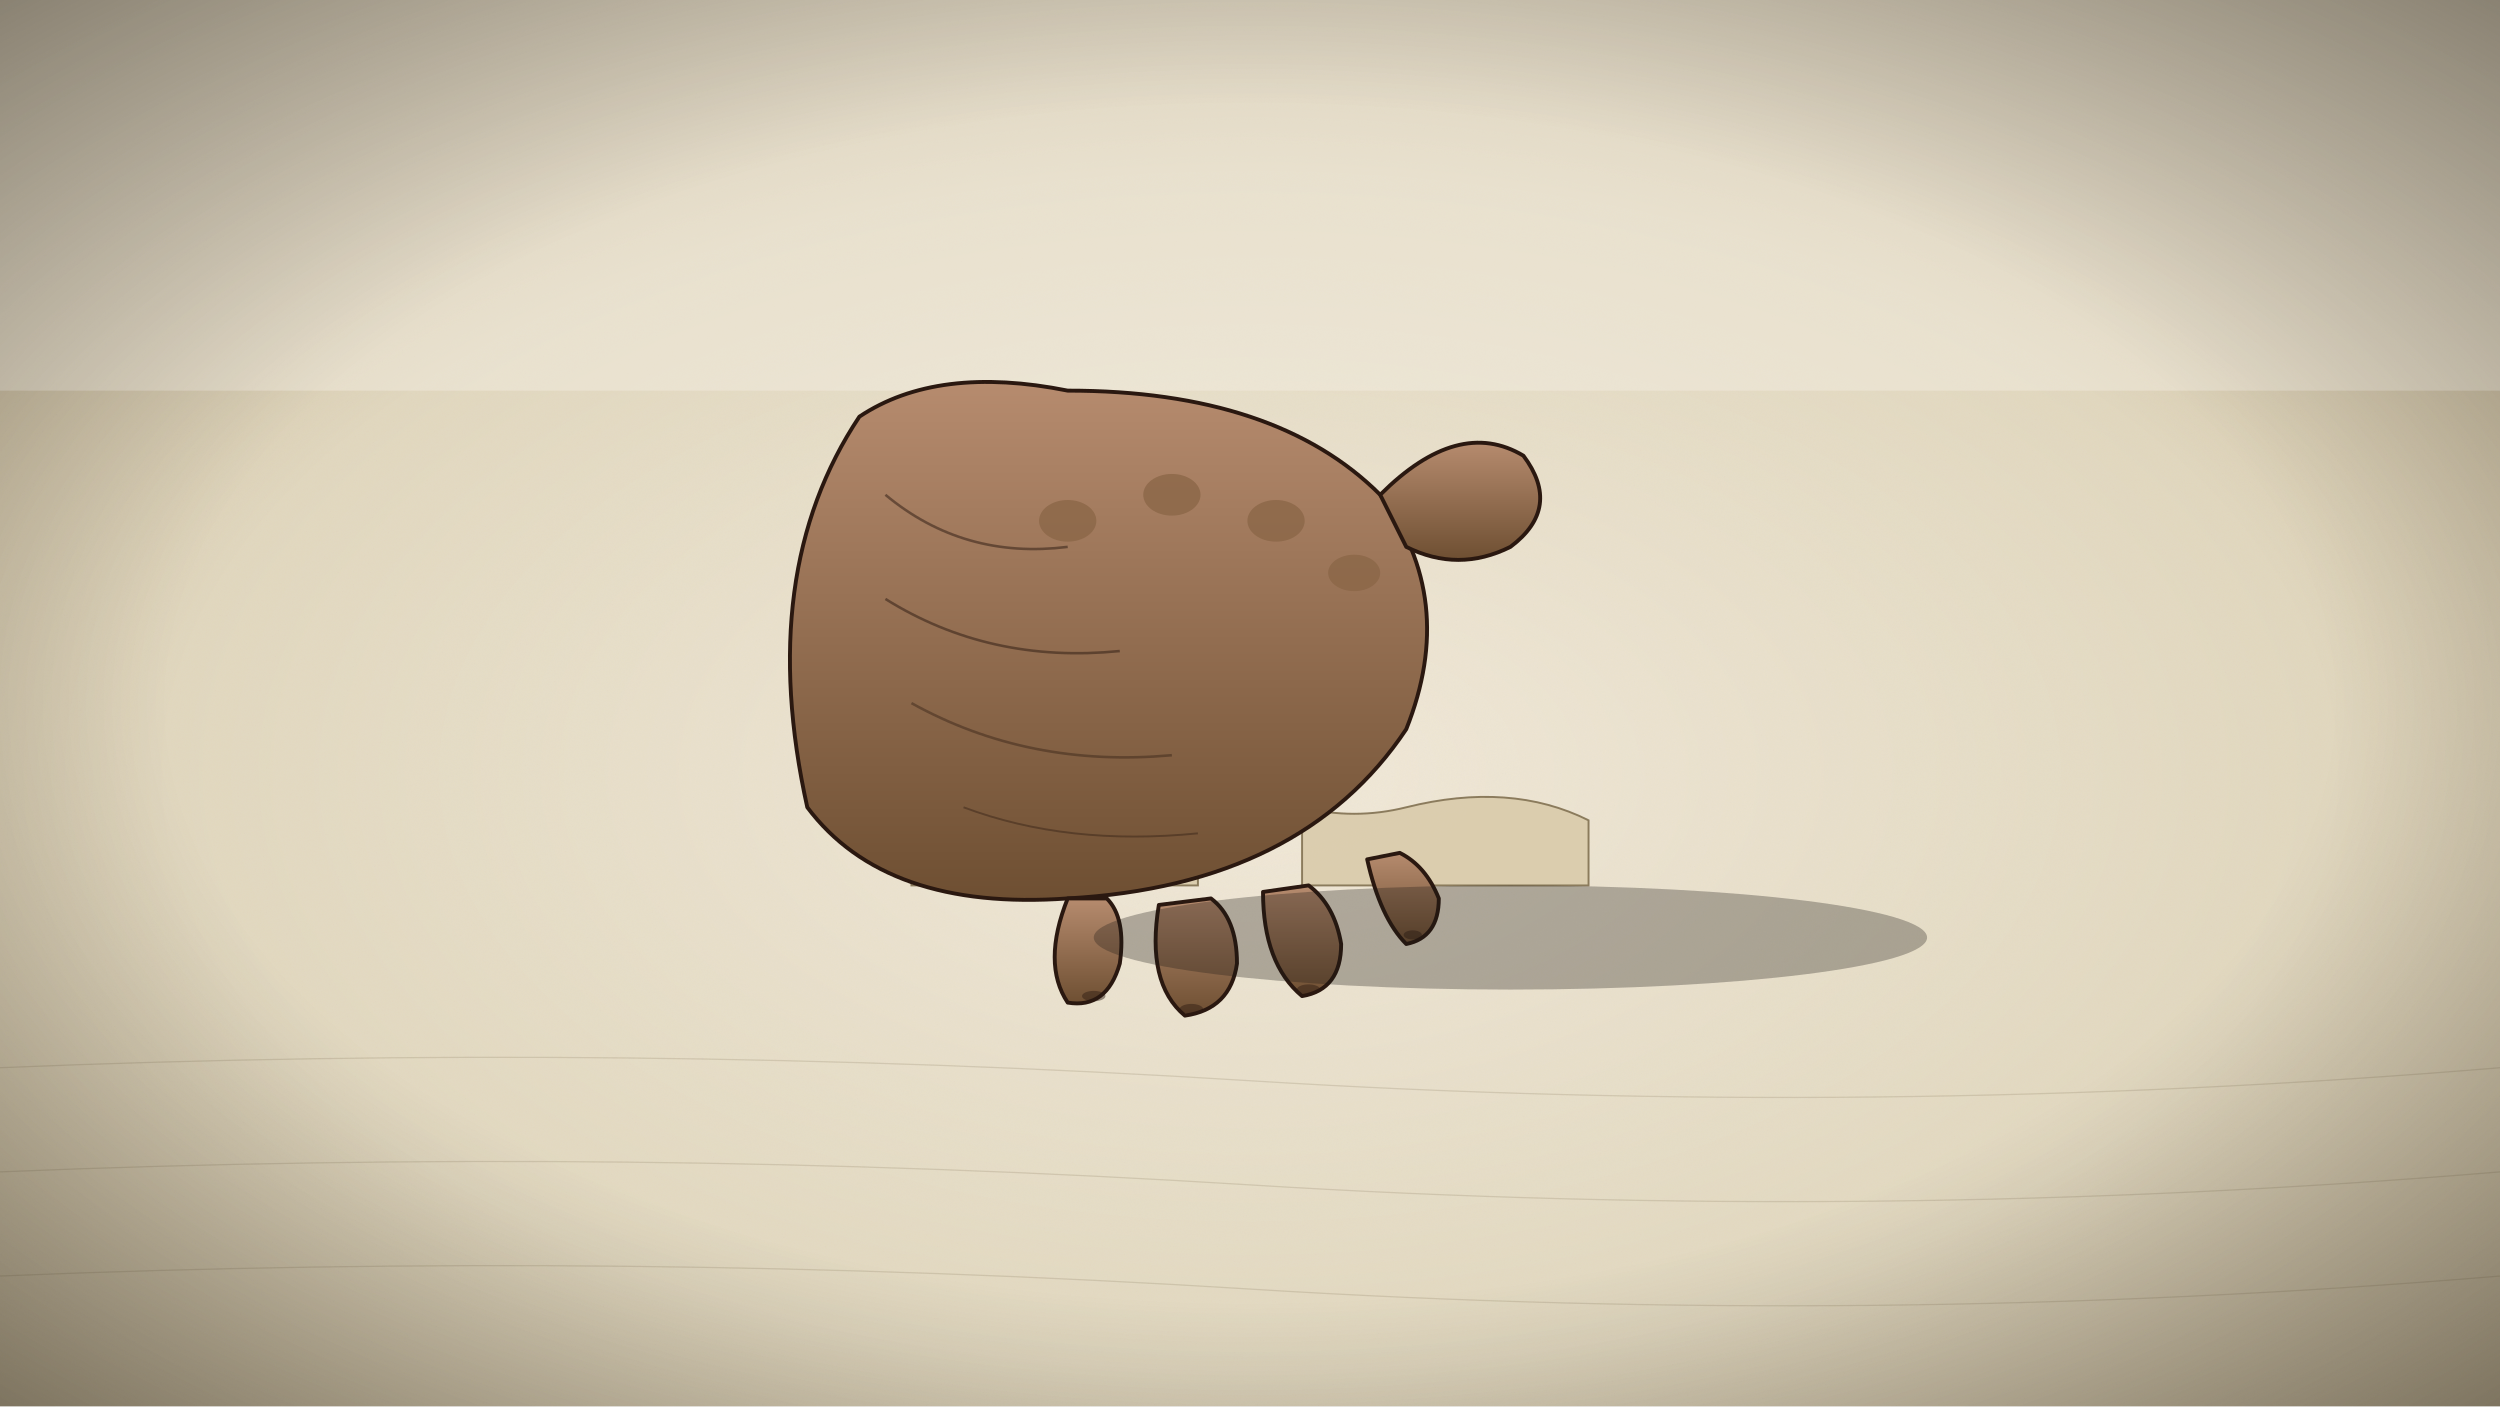
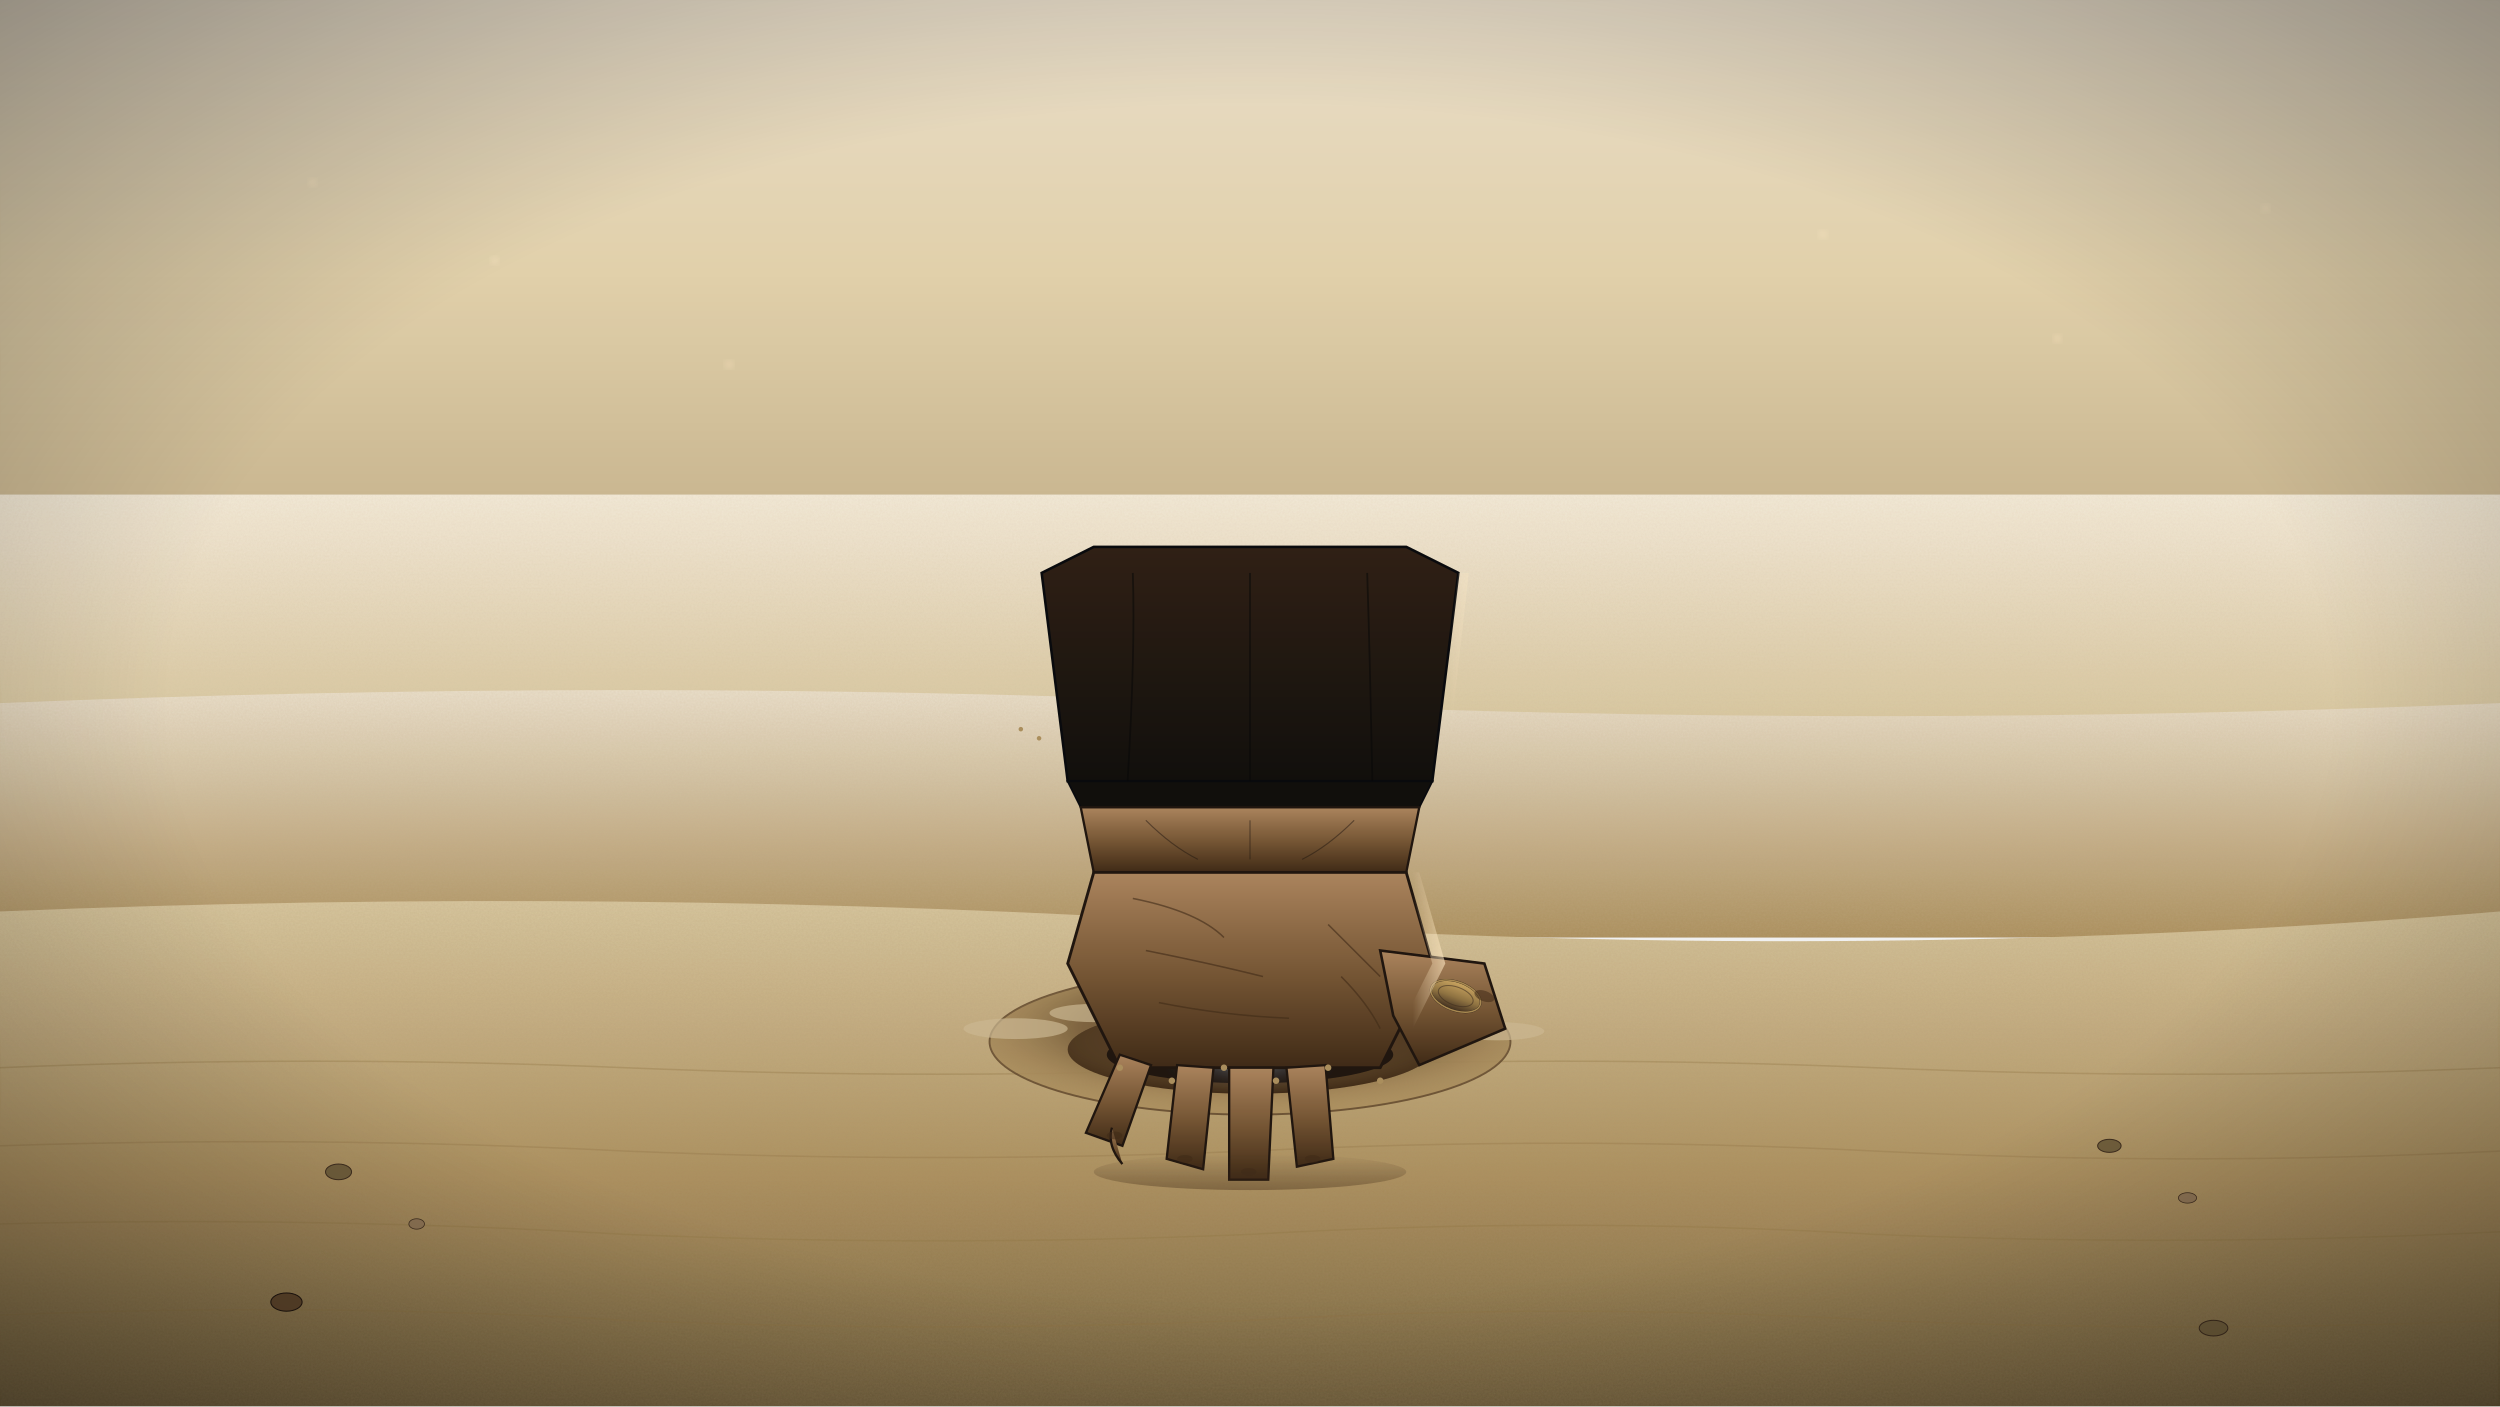
- <svg xmlns="http://www.w3.org/2000/svg" viewBox="0 0 1920 1080" preserveAspectRatio="xMidYMid slice" role="img" aria-label="Scene 07 — Weathered hand digging in white sand">
+ <svg xmlns="http://www.w3.org/2000/svg" viewBox="0 0 1920 1080" preserveAspectRatio="xMidYMid slice" role="img" aria-label="Scene 07 — Mano scava nella sabbia (Cartoon Saloon)">
  <defs>
-     <radialGradient id="sandBg07" cx="50%" cy="55%" r="78%">
-       <stop offset="0%" stop-color="#F2EADA" />
-       <stop offset="55%" stop-color="#E2D8C0" />
-       <stop offset="100%" stop-color="#A89878" />
+     <linearGradient id="s07_skyHaze" x1="0%" y1="0%" x2="0%" y2="100%">
+       <stop offset="0%" stop-color="#E8DDC8" />
+       <stop offset="55%" stop-color="#E0CFA8" />
+       <stop offset="100%" stop-color="#C9B58E" />
+     </linearGradient>
+     <linearGradient id="s07_sandFar" x1="0%" y1="0%" x2="0%" y2="100%">
+       <stop offset="0%" stop-color="#F2E8D6" />
+       <stop offset="100%" stop-color="#D5C39A" />
+     </linearGradient>
+     <linearGradient id="s07_sandMid" x1="0%" y1="0%" x2="0%" y2="100%">
+       <stop offset="0%" stop-color="#E8DDC8" />
+       <stop offset="100%" stop-color="#A88B58" />
+     </linearGradient>
+     <linearGradient id="s07_sandClose" x1="0%" y1="0%" x2="0%" y2="100%">
+       <stop offset="0%" stop-color="#D5C39A" />
+       <stop offset="55%" stop-color="#A88B58" />
+       <stop offset="100%" stop-color="#6E5C38" />
+     </linearGradient>
+     <radialGradient id="s07_holeShadow" cx="50%" cy="40%" r="60%">
+       <stop offset="0%" stop-color="#2A1A0E" stop-opacity="0.85" />
+       <stop offset="55%" stop-color="#5C4226" stop-opacity="0.6" />
+       <stop offset="100%" stop-color="#A88B58" stop-opacity="0" />
    </radialGradient>
-     <linearGradient id="skin07" x1="0%" y1="0%" x2="0%" y2="100%">
-       <stop offset="0%" stop-color="#B68B6E" />
-       <stop offset="100%" stop-color="#6E4F32" />
-     </linearGradient>
-     <radialGradient id="hole07" cx="50%" cy="50%" r="50%">
-       <stop offset="0%" stop-color="#7A6948" />
-       <stop offset="60%" stop-color="#A89376" />
-       <stop offset="100%" stop-color="#D8C9A8" stop-opacity="0" />
+     <radialGradient id="s07_metalGleam" cx="50%" cy="50%" r="55%">
+       <stop offset="0%" stop-color="#D2DEEA" stop-opacity="0.85" />
+       <stop offset="42%" stop-color="#8B9DAE" stop-opacity="0.55" />
+       <stop offset="100%" stop-color="#3F5A6E" stop-opacity="0" />
    </radialGradient>
-     <radialGradient id="metalHint" cx="50%" cy="50%" r="50%">
-       <stop offset="0%" stop-color="#9C8F78" />
-       <stop offset="100%" stop-color="#5A4F38" />
+     <linearGradient id="s07_skin" x1="0%" y1="0%" x2="0%" y2="100%">
+       <stop offset="0%" stop-color="#A88058" />
+       <stop offset="55%" stop-color="#6E4E2C" />
+       <stop offset="100%" stop-color="#3A2410" />
+     </linearGradient>
+     <linearGradient id="s07_skinRim" x1="100%" y1="0%" x2="0%" y2="0%">
+       <stop offset="0%" stop-color="#FFE9C2" stop-opacity="0.6" />
+       <stop offset="50%" stop-color="#FFE9C2" stop-opacity="0" />
+     </linearGradient>
+     <linearGradient id="s07_skinShadow" x1="0%" y1="0%" x2="0%" y2="100%">
+       <stop offset="0%" stop-color="#3A2410" stop-opacity="0" />
+       <stop offset="100%" stop-color="#3A2410" stop-opacity="0.55" />
+     </linearGradient>
+     <linearGradient id="s07_brass" x1="0%" y1="0%" x2="0%" y2="100%">
+       <stop offset="0%" stop-color="#C9A35C" />
+       <stop offset="55%" stop-color="#8B6E3C" />
+       <stop offset="100%" stop-color="#3A2818" />
+     </linearGradient>
+     <linearGradient id="s07_sleeve" x1="0%" y1="0%" x2="0%" y2="100%">
+       <stop offset="0%" stop-color="#2A1A0E" />
+       <stop offset="100%" stop-color="#0A0805" />
+     </linearGradient>
+     <filter id="s07_sandGrain" x="0%" y="0%" width="100%" height="100%">
+       <feTurbulence type="fractalNoise" baseFrequency="0.65" numOctaves="2" seed="17" />
+       <feColorMatrix values="0 0 0 0 0.55  0 0 0 0 0.42  0 0 0 0 0.25  0 0 0 0.42 0" />
+       <feComposite in2="SourceGraphic" operator="in" />
+     </filter>
+     <filter id="s07_sandFine" x="0%" y="0%" width="100%" height="100%">
+       <feTurbulence type="fractalNoise" baseFrequency="0.65" numOctaves="3" seed="29" />
+       <feColorMatrix values="0 0 0 0 0.42  0 0 0 0 0.30  0 0 0 0 0.16  0 0 0 0.28 0" />
+       <feComposite in2="SourceGraphic" operator="in" />
+     </filter>
+     <filter id="s07_painterly" x="-5%" y="-5%" width="110%" height="110%">
+       <feTurbulence type="fractalNoise" baseFrequency="0.008" numOctaves="3" seed="47" />
+       <feDisplacementMap in="SourceGraphic" scale="6" />
+     </filter>
+     <filter id="s07_softGlow" x="-50%" y="-50%" width="200%" height="200%">
+       <feGaussianBlur stdDeviation="3" />
+     </filter>
+     <filter id="s07_metalGlow" x="-50%" y="-50%" width="200%" height="200%">
+       <feGaussianBlur stdDeviation="8" />
+     </filter>
+     <radialGradient id="s07_vig" cx="50%" cy="50%" r="78%">
+       <stop offset="55%" stop-color="#000" stop-opacity="0" />
+       <stop offset="100%" stop-color="#000" stop-opacity="0.45" />
    </radialGradient>
-     <filter id="grain07">
-       <feTurbulence type="fractalNoise" baseFrequency="0.85" numOctaves="2" seed="17" />
-       <feColorMatrix values="0 0 0 0 0.18  0 0 0 0 0.14  0 0 0 0 0.08  0 0 0 0.05 0" />
-     </filter>
-     <radialGradient id="vig07" cx="50%" cy="50%" r="78%">
-       <stop offset="55%" stop-color="#000" stop-opacity="0" />
-       <stop offset="100%" stop-color="#000" stop-opacity="0.4" />
-     </radialGradient>
+     <circle id="s07_dust" r="2" fill="#FFE9C2" filter="url(#s07_softGlow)" />
+     <circle id="s07_grain" r="2.5" fill="#A88B58" />
  </defs>
-   <rect width="1920" height="1080" fill="url(#sandBg07)" />
-   <rect width="1920" height="1080" fill="#000" opacity="0.6" filter="url(#grain07)" />
-   <rect x="0" y="0" width="1920" height="300" fill="#F5EFE6" opacity="0.4" />
-   <g opacity="0.18" stroke="#6E5F40" stroke-width="1" fill="none">
-     <path d="M 0,820 Q 480,800 960,830 Q 1440,860 1920,820" />
-     <path d="M 0,900 Q 480,880 960,910 Q 1440,940 1920,900" />
-     <path d="M 0,980 Q 480,960 960,990 Q 1440,1020 1920,980" />
-   </g>
-   <g transform="translate(960 540)">
-     <g>
-       <animateTransform attributeName="transform" type="scale" values="0.96; 1.0; 1.05; 1.10" keyTimes="0;0.4;0.7;1" dur="8s" fill="freeze" />
-       <ellipse cx="0" cy="120" rx="160" ry="50" fill="url(#hole07)" opacity="0">
-         <animate attributeName="opacity" values="0;0.3;0.6;0.9;1" keyTimes="0;0.3;0.55;0.8;1" dur="8s" fill="freeze" />
-         <animate attributeName="rx" values="100;130;160;200;240" keyTimes="0;0.3;0.55;0.8;1" dur="8s" fill="freeze" />
-         <animate attributeName="ry" values="30;40;50;60;70" keyTimes="0;0.3;0.55;0.8;1" dur="8s" fill="freeze" />
-       </ellipse>
-       <g opacity="0">
-         <animate attributeName="opacity" values="0;0;0;0;0.5;0.8" keyTimes="0;0.5;0.7;0.8;0.9;1" dur="8s" fill="freeze" />
-         <ellipse cx="-20" cy="140" rx="80" ry="22" fill="url(#metalHint)" stroke="#3A2F22" stroke-width="2" />
-         <path d="M -100,140 Q -20,128 60,140" stroke="#3A2F22" stroke-width="1.5" fill="none" opacity="0.6" />
-       </g>
-       <path d="M -260,90 Q -200,60 -120,80 Q -80,90 -40,80 L -40,140 L -260,140 Z" fill="#D8C9A8" stroke="#7A6948" stroke-width="1.5" opacity="0.85" />
-       <path d="M 260,90 Q 200,60 120,80 Q 80,90 40,80 L 40,140 L 260,140 Z" fill="#D8C9A8" stroke="#7A6948" stroke-width="1.5" opacity="0.85" />
-       <g fill="#A89376" opacity="0.75">
-         <ellipse cx="-160" cy="-50" rx="6" ry="14">
-           <animate attributeName="cy" values="-50;120;200" dur="1.4s" repeatCount="indefinite" />
-           <animate attributeName="opacity" values="0.8;0.6;0" dur="1.4s" repeatCount="indefinite" />
-         </ellipse>
-         <ellipse cx="-155" cy="-30" rx="4" ry="10">
-           <animate attributeName="cy" values="-30;140;220" dur="1.2s" repeatCount="indefinite" />
-           <animate attributeName="opacity" values="0.7;0.5;0" dur="1.2s" repeatCount="indefinite" />
-         </ellipse>
-         <ellipse cx="-130" cy="-40" rx="5" ry="12">
-           <animate attributeName="cy" values="-40;130;210" dur="1.5s" repeatCount="indefinite" />
-           <animate attributeName="opacity" values="0.8;0.5;0" dur="1.5s" repeatCount="indefinite" />
-         </ellipse>
-         <ellipse cx="-80" cy="-50" rx="5" ry="12">
-           <animate attributeName="cy" values="-50;120;200" dur="1.3s" repeatCount="indefinite" />
-           <animate attributeName="opacity" values="0.8;0.5;0" dur="1.3s" repeatCount="indefinite" />
-         </ellipse>
-         <ellipse cx="-50" cy="-30" rx="4" ry="10">
-           <animate attributeName="cy" values="-30;140;220" dur="1.45s" repeatCount="indefinite" />
-           <animate attributeName="opacity" values="0.8;0.5;0" dur="1.45s" repeatCount="indefinite" />
-         </ellipse>
-         <circle cx="-170" cy="40" r="2">
-           <animate attributeName="cy" values="-20;80;180" dur="1.1s" repeatCount="indefinite" />
-           <animate attributeName="opacity" values="1;0.6;0" dur="1.1s" repeatCount="indefinite" />
-         </circle>
-         <circle cx="-100" cy="20" r="2">
-           <animate attributeName="cy" values="-30;70;180" dur="1s" repeatCount="indefinite" />
-           <animate attributeName="opacity" values="1;0.6;0" dur="1s" repeatCount="indefinite" />
-         </circle>
-         <circle cx="-60" cy="50" r="1.8">
-           <animate attributeName="cy" values="-20;90;190" dur="1.3s" repeatCount="indefinite" />
-           <animate attributeName="opacity" values="1;0.6;0" dur="1.3s" repeatCount="indefinite" />
-         </circle>
-       </g>
-       <g transform="translate(-40 -60)">
-         <animateTransform attributeName="transform" type="translate" values="-40 -60; -50 -40; -40 -60; -50 -45; -40 -60" keyTimes="0;0.25;0.5;0.75;1" dur="3s" repeatCount="indefinite" />
-         <path d="M -260,-160 Q -340,-40 -300,140 Q -240,220 -100,210 Q 80,200 160,80 Q 200,-20 140,-100 Q 60,-180 -100,-180 Q -200,-200 -260,-160 Z" fill="url(#skin07)" stroke="#2A1810" stroke-width="3" stroke-linejoin="round" />
-         <ellipse cx="-100" cy="-80" rx="22" ry="16" fill="#8B6647" opacity="0.8" />
-         <ellipse cx="-20" cy="-100" rx="22" ry="16" fill="#8B6647" opacity="0.8" />
-         <ellipse cx="60" cy="-80" rx="22" ry="16" fill="#8B6647" opacity="0.8" />
-         <ellipse cx="120" cy="-40" rx="20" ry="14" fill="#8B6647" opacity="0.8" />
-         <path d="M -240,-100 Q -180,-50 -100,-60" fill="none" stroke="#2A1810" stroke-width="2" opacity="0.5" />
-         <path d="M -240,-20 Q -160,30 -60,20" fill="none" stroke="#2A1810" stroke-width="2" opacity="0.5" />
-         <path d="M -220,60 Q -130,110 -20,100" fill="none" stroke="#2A1810" stroke-width="2" opacity="0.4" />
-         <path d="M -180,140 Q -100,170 0,160" fill="none" stroke="#2A1810" stroke-width="1.5" opacity="0.4" />
-         <g fill="url(#skin07)" stroke="#2A1810" stroke-width="3" stroke-linejoin="round">
-           <path d="M 140,-100 Q 200,-160 250,-130 Q 280,-90 240,-60 Q 200,-40 160,-60 Z" />
-           <path d="M -100,210 Q -120,260 -100,290 Q -70,295 -60,260 Q -55,225 -70,210 Z" />
-           <path d="M -30,215 Q -40,275 -10,300 Q 25,295 30,260 Q 30,225 10,210 Z" />
-           <path d="M 50,205 Q 50,260 80,285 Q 110,280 110,245 Q 105,215 85,200 Z" />
-           <path d="M 130,180 Q 140,225 160,245 Q 185,240 185,210 Q 175,185 155,175 Z" />
-         </g>
-         <g fill="#2A1810" opacity="0.45">
-           <ellipse cx="-80" cy="285" rx="9" ry="4" />
-           <ellipse cx="-5" cy="295" rx="9" ry="4" />
-           <ellipse cx="85" cy="280" rx="9" ry="4" />
-           <ellipse cx="165" cy="238" rx="7" ry="3.5" />
-         </g>
-       </g>
-       <ellipse cx="200" cy="180" rx="320" ry="40" fill="#1A1614" opacity="0.3" />
-     </g>
-   </g>
-   <rect width="1920" height="1080" fill="url(#vig07)" pointer-events="none" />
+   <rect x="0" y="0" width="1920" height="380" fill="url(#s07_skyHaze)" />
+   <rect x="0" y="380" width="1920" height="180" fill="url(#s07_sandFar)" />
+   <rect x="0" y="380" width="1920" height="180" fill="url(#s07_sandFar)" filter="url(#s07_sandGrain)" opacity="0.35" />
+   <path d="M 0,540 Q 480,520 960,540 Q 1440,560 1920,540 L 1920,720 L 0,720 Z" fill="url(#s07_sandMid)" />
+   <path d="M 0,540 Q 480,520 960,540 Q 1440,560 1920,540 L 1920,720 L 0,720 Z" fill="url(#s07_sandMid)" filter="url(#s07_sandGrain)" opacity="0.5" />
+   <path d="M 0,700 Q 480,680 960,710 Q 1440,740 1920,700 L 1920,1080 L 0,1080 Z" fill="url(#s07_sandClose)" />
+   <path d="M 0,700 Q 480,680 960,710 Q 1440,740 1920,700 L 1920,1080 L 0,1080 Z" fill="url(#s07_sandClose)" filter="url(#s07_sandFine)" opacity="0.7" />
+   <g stroke="#8B6E3C" stroke-width="1.2" opacity="0.32" fill="none">
+     <path d="M 0,820 Q 240,810 480,820 Q 720,830 960,820 Q 1200,810 1440,820 Q 1680,830 1920,820" />
+     <path d="M 0,880 Q 240,872 480,884 Q 720,894 960,884 Q 1200,872 1440,884 Q 1680,896 1920,884" />
+     <path d="M 0,940 Q 240,934 480,948 Q 720,958 960,948 Q 1200,934 1440,948 Q 1680,958 1920,946" />
+     <path d="M 0,1010 Q 240,1000 480,1014 Q 720,1024 960,1014 Q 1200,1000 1440,1014 Q 1680,1024 1920,1014" />
+   </g>
+   <g>
+     <ellipse cx="260" cy="900" rx="10" ry="6" fill="#6E5C38" stroke="#3A2818" stroke-width="0.8" />
+     <ellipse cx="320" cy="940" rx="6" ry="4" fill="#8B7050" stroke="#3A2818" stroke-width="0.6" />
+     <ellipse cx="1620" cy="880" rx="9" ry="5" fill="#6E5C38" stroke="#3A2818" stroke-width="0.8" />
+     <ellipse cx="1680" cy="920" rx="7" ry="4" fill="#8B7050" stroke="#3A2818" stroke-width="0.6" />
+     <ellipse cx="220" cy="1000" rx="12" ry="7" fill="#5C4226" stroke="#1A0F08" stroke-width="0.8" />
+     <ellipse cx="1700" cy="1020" rx="11" ry="6" fill="#6E5C38" stroke="#3A2818" stroke-width="0.8" />
+   </g>
+   <g transform="translate(960 800)">
+     <ellipse cx="0" cy="0" rx="200" ry="56" fill="#A88B58" stroke="#5C4226" stroke-width="1.5" opacity="0.85" />
+     <ellipse cx="0" cy="0" rx="200" ry="56" fill="url(#s07_holeShadow)" />
+     <g fill="#C9B58E" opacity="0.7">
+       <ellipse cx="-180" cy="-10" rx="40" ry="8" />
+       <ellipse cx="-120" cy="-22" rx="34" ry="7" />
+       <ellipse cx="0" cy="-30" rx="48" ry="9" />
+       <ellipse cx="130" cy="-22" rx="38" ry="8" />
+       <ellipse cx="190" cy="-8" rx="36" ry="7" />
+     </g>
+     <ellipse cx="0" cy="6" rx="140" ry="34" fill="#3A2410" />
+     <ellipse cx="0" cy="6" rx="140" ry="34" fill="url(#s07_holeShadow)" opacity="0.85" />
+     <ellipse cx="0" cy="10" rx="110" ry="22" fill="#1A0F08" />
+     <g opacity="0.92">
+       <animate attributeName="opacity" values="0.5;0.9;0.6;0.95;0.55" keyTimes="0;0.25;0.5;0.75;1" dur="4s" repeatCount="indefinite" />
+       <ellipse cx="0" cy="12" rx="60" ry="14" fill="url(#s07_metalGleam)" filter="url(#s07_metalGlow)" />
+       <ellipse cx="-10" cy="10" rx="30" ry="7" fill="#D2DEEA" opacity="0.7" filter="url(#s07_softGlow)" />
+       <path d="M -54,16 Q -32,6 0,4 Q 32,6 54,16" fill="none" stroke="#8B9DAE" stroke-width="2.2" opacity="0.85" />
+       <path d="M -38,18 Q -20,10 0,8 Q 20,10 38,18" fill="none" stroke="#D2DEEA" stroke-width="1.4" opacity="0.7" />
+     </g>
+   </g>
+   <g transform="translate(960 700)">
+     <animateTransform attributeName="transform" type="translate" values="960 700; 960 706; 960 700; 960 704; 960 700" keyTimes="0;0.25;0.5;0.75;1" dur="3.4s" repeatCount="indefinite" calcMode="spline" keySplines="0.42 0 0.58 1;0.42 0 0.58 1;0.42 0 0.58 1;0.42 0 0.58 1" />
+     <path d="M -160,-260 L -140,-100 L 140,-100 L 160,-260 L 120,-280 L -120,-280 Z" fill="url(#s07_sleeve)" stroke="#020306" stroke-width="2" />
+     <path d="M -140,-100 L 140,-100 L 130,-80 L -130,-80 Z" fill="#0A0805" stroke="#020306" stroke-width="1.5" />
+     <g stroke="#000000" stroke-width="1.4" fill="none" opacity="0.55">
+       <path d="M -90,-260 Q -88,-200 -94,-100" />
+       <path d="M 0,-260 Q 0,-200 0,-100" />
+       <path d="M 90,-260 Q 92,-200 94,-100" />
+     </g>
+     <path d="M -130,-80 L 130,-80 L 120,-30 L -120,-30 Z" fill="url(#s07_skin)" stroke="#1A0F08" stroke-width="1.8" />
+     <g stroke="#1A0F08" stroke-width="0.9" fill="none" opacity="0.5">
+       <path d="M -80,-70 Q -60,-50 -40,-40" />
+       <path d="M 0,-70 Q 0,-50 0,-40" />
+       <path d="M 80,-70 Q 60,-50 40,-40" />
+     </g>
+     <path d="M -120,-30 L 120,-30 L 140,40 L 100,120 L -100,120 L -140,40 Z" fill="url(#s07_skin)" stroke="#1A0F08" stroke-width="2.2" />
+     <g stroke="#3A2410" stroke-width="1.2" fill="none" opacity="0.6">
+       <path d="M -90,-10 Q -40,0 -20,20" />
+       <path d="M -80,30 Q -30,40 10,50" />
+       <path d="M -70,70 Q -20,80 30,82" />
+       <path d="M 60,10 Q 80,30 100,50" />
+       <path d="M 70,50 Q 90,70 100,90" />
+     </g>
+     <g>
+       <animateTransform attributeName="transform" type="translate" values="0 0; 0 4; 0 0; 0 3; 0 0" keyTimes="0;0.25;0.5;0.75;1" dur="2.6s" repeatCount="indefinite" />
+       <path d="M -100,110 L -126,170 L -98,180 L -76,118 Z" fill="url(#s07_skin)" stroke="#1A0F08" stroke-width="1.8" />
+       <path d="M -106,166 Q -110,180 -98,194" fill="url(#s07_skin)" stroke="#1A0F08" stroke-width="1.8" />
+       <ellipse cx="-104" cy="172" rx="6" ry="3" fill="#3A2410" opacity="0.55" />
+     </g>
+     <g>
+       <animateTransform attributeName="transform" type="translate" values="0 0; 0 5; 0 0; 0 4; 0 0" keyTimes="0;0.25;0.5;0.75;1" dur="2.4s" repeatCount="indefinite" begin="0.15s" />
+       <path d="M -56,118 L -64,190 L -36,198 L -28,120 Z" fill="url(#s07_skin)" stroke="#1A0F08" stroke-width="1.8" />
+       <ellipse cx="-50" cy="190" rx="6" ry="3" fill="#3A2410" opacity="0.55" />
+     </g>
+     <g>
+       <animateTransform attributeName="transform" type="translate" values="0 0; 0 6; 0 0; 0 5; 0 0" keyTimes="0;0.25;0.5;0.75;1" dur="2.2s" repeatCount="indefinite" begin="0.05s" />
+       <path d="M -16,120 L -16,206 L 14,206 L 18,120 Z" fill="url(#s07_skin)" stroke="#1A0F08" stroke-width="1.8" />
+       <ellipse cx="-1" cy="200" rx="6" ry="3" fill="#3A2410" opacity="0.55" />
+     </g>
+     <g>
+       <animateTransform attributeName="transform" type="translate" values="0 0; 0 5; 0 0; 0 4; 0 0" keyTimes="0;0.25;0.5;0.75;1" dur="2.5s" repeatCount="indefinite" begin="0.25s" />
+       <path d="M 28,120 L 36,196 L 64,190 L 58,118 Z" fill="url(#s07_skin)" stroke="#1A0F08" stroke-width="1.8" />
+       <ellipse cx="48" cy="190" rx="6" ry="3" fill="#3A2410" opacity="0.55" />
+     </g>
+     <g>
+       <animateTransform attributeName="transform" type="translate" values="0 0; 0 3; 0 0; 0 2; 0 0" keyTimes="0;0.25;0.5;0.75;1" dur="2.8s" repeatCount="indefinite" />
+       <path d="M 100,30 L 180,40 L 196,90 L 130,118 L 110,80 Z" fill="url(#s07_skin)" stroke="#1A0F08" stroke-width="2" />
+       <ellipse cx="158" cy="65" rx="20" ry="11" fill="url(#s07_brass)" stroke="#1A0F08" stroke-width="1.5" transform="rotate(20 158 65)" />
+       <ellipse cx="158" cy="65" rx="20" ry="11" fill="none" stroke="#C9A35C" stroke-width="1.2" opacity="0.8" transform="rotate(20 158 65)" />
+       <ellipse cx="158" cy="65" rx="14" ry="7" fill="none" stroke="#3A2818" stroke-width="0.8" opacity="0.6" transform="rotate(20 158 65)" />
+       <ellipse cx="180" cy="65" rx="8" ry="4" fill="#3A2410" opacity="0.55" transform="rotate(20 180 65)" />
+     </g>
+     <ellipse cx="0" cy="200" rx="120" ry="14" fill="url(#s07_skinShadow)" opacity="0.7" />
+     <path d="M 120,-30 L 140,40 L 100,120 L 110,120 L 150,40 L 130,-30 Z" fill="url(#s07_skinRim)" />
+     <path d="M 160,-260 L 140,-100 L 150,-100 L 168,-260 Z" fill="url(#s07_skinRim)" opacity="0.5" />
+   </g>
+   <g>
+     <use href="#s07_grain" x="860" y="820">
+       <animate attributeName="y" values="820;920;980" dur="1.6s" repeatCount="indefinite" />
+       <animate attributeName="opacity" values="0;0.9;0" dur="1.6s" repeatCount="indefinite" />
+     </use>
+     <use href="#s07_grain" x="900" y="830">
+       <animate attributeName="y" values="830;930;990" dur="1.4s" repeatCount="indefinite" begin="0.2s" />
+       <animate attributeName="opacity" values="0;0.85;0" dur="1.4s" repeatCount="indefinite" begin="0.2s" />
+     </use>
+     <use href="#s07_grain" x="940" y="820">
+       <animate attributeName="y" values="820;920;980" dur="1.5s" repeatCount="indefinite" begin="0.4s" />
+       <animate attributeName="opacity" values="0;0.9;0" dur="1.5s" repeatCount="indefinite" begin="0.4s" />
+     </use>
+     <use href="#s07_grain" x="980" y="830">
+       <animate attributeName="y" values="830;930;990" dur="1.7s" repeatCount="indefinite" begin="0.1s" />
+       <animate attributeName="opacity" values="0;0.85;0" dur="1.7s" repeatCount="indefinite" begin="0.1s" />
+     </use>
+     <use href="#s07_grain" x="1020" y="820">
+       <animate attributeName="y" values="820;920;980" dur="1.6s" repeatCount="indefinite" begin="0.5s" />
+       <animate attributeName="opacity" values="0;0.9;0" dur="1.6s" repeatCount="indefinite" begin="0.5s" />
+     </use>
+     <use href="#s07_grain" x="1060" y="830">
+       <animate attributeName="y" values="830;930;990" dur="1.5s" repeatCount="indefinite" begin="0.3s" />
+       <animate attributeName="opacity" values="0;0.85;0" dur="1.5s" repeatCount="indefinite" begin="0.3s" />
+     </use>
+     <use href="#s07_grain" x="1120" y="800" transform="scale(0.7)">
+       <animate attributeName="y" values="1142;1280;1400" dur="1.4s" repeatCount="indefinite" begin="0.6s" />
+       <animate attributeName="opacity" values="0;0.8;0" dur="1.4s" repeatCount="indefinite" begin="0.6s" />
+     </use>
+     <use href="#s07_grain" x="1140" y="810" transform="scale(0.7)">
+       <animate attributeName="y" values="1158;1300;1420" dur="1.6s" repeatCount="indefinite" begin="0.8s" />
+       <animate attributeName="opacity" values="0;0.8;0" dur="1.6s" repeatCount="indefinite" begin="0.8s" />
+     </use>
+   </g>
+   <g>
+     <use href="#s07_dust" x="380" y="200">
+       <animate attributeName="y" values="200;520" dur="11s" repeatCount="indefinite" />
+       <animate attributeName="opacity" values="0;0.7;0.5;0" dur="11s" repeatCount="indefinite" />
+     </use>
+     <use href="#s07_dust" x="560" y="280">
+       <animate attributeName="y" values="280;600" dur="13s" repeatCount="indefinite" />
+       <animate attributeName="opacity" values="0;0.6;0.4;0" dur="13s" repeatCount="indefinite" />
+     </use>
+     <use href="#s07_dust" x="1400" y="180">
+       <animate attributeName="y" values="180;540" dur="12s" repeatCount="indefinite" />
+       <animate attributeName="opacity" values="0;0.7;0.5;0" dur="12s" repeatCount="indefinite" />
+     </use>
+     <use href="#s07_dust" x="1580" y="260">
+       <animate attributeName="y" values="260;600" dur="14s" repeatCount="indefinite" />
+       <animate attributeName="opacity" values="0;0.6;0.4;0" dur="14s" repeatCount="indefinite" />
+     </use>
+     <use href="#s07_dust" x="240" y="140">
+       <animate attributeName="y" values="140;480" dur="15s" repeatCount="indefinite" />
+       <animate attributeName="opacity" values="0;0.55;0.35;0" dur="15s" repeatCount="indefinite" />
+     </use>
+     <use href="#s07_dust" x="1740" y="160">
+       <animate attributeName="y" values="160;500" dur="13s" repeatCount="indefinite" />
+       <animate attributeName="opacity" values="0;0.6;0.4;0" dur="13s" repeatCount="indefinite" />
+     </use>
+   </g>
+   <rect width="1920" height="1080" fill="#FFFFFF" opacity="0.03" filter="url(#s07_painterly)" pointer-events="none" />
+   <rect width="1920" height="1080" fill="url(#s07_vig)" pointer-events="none" />
</svg>
